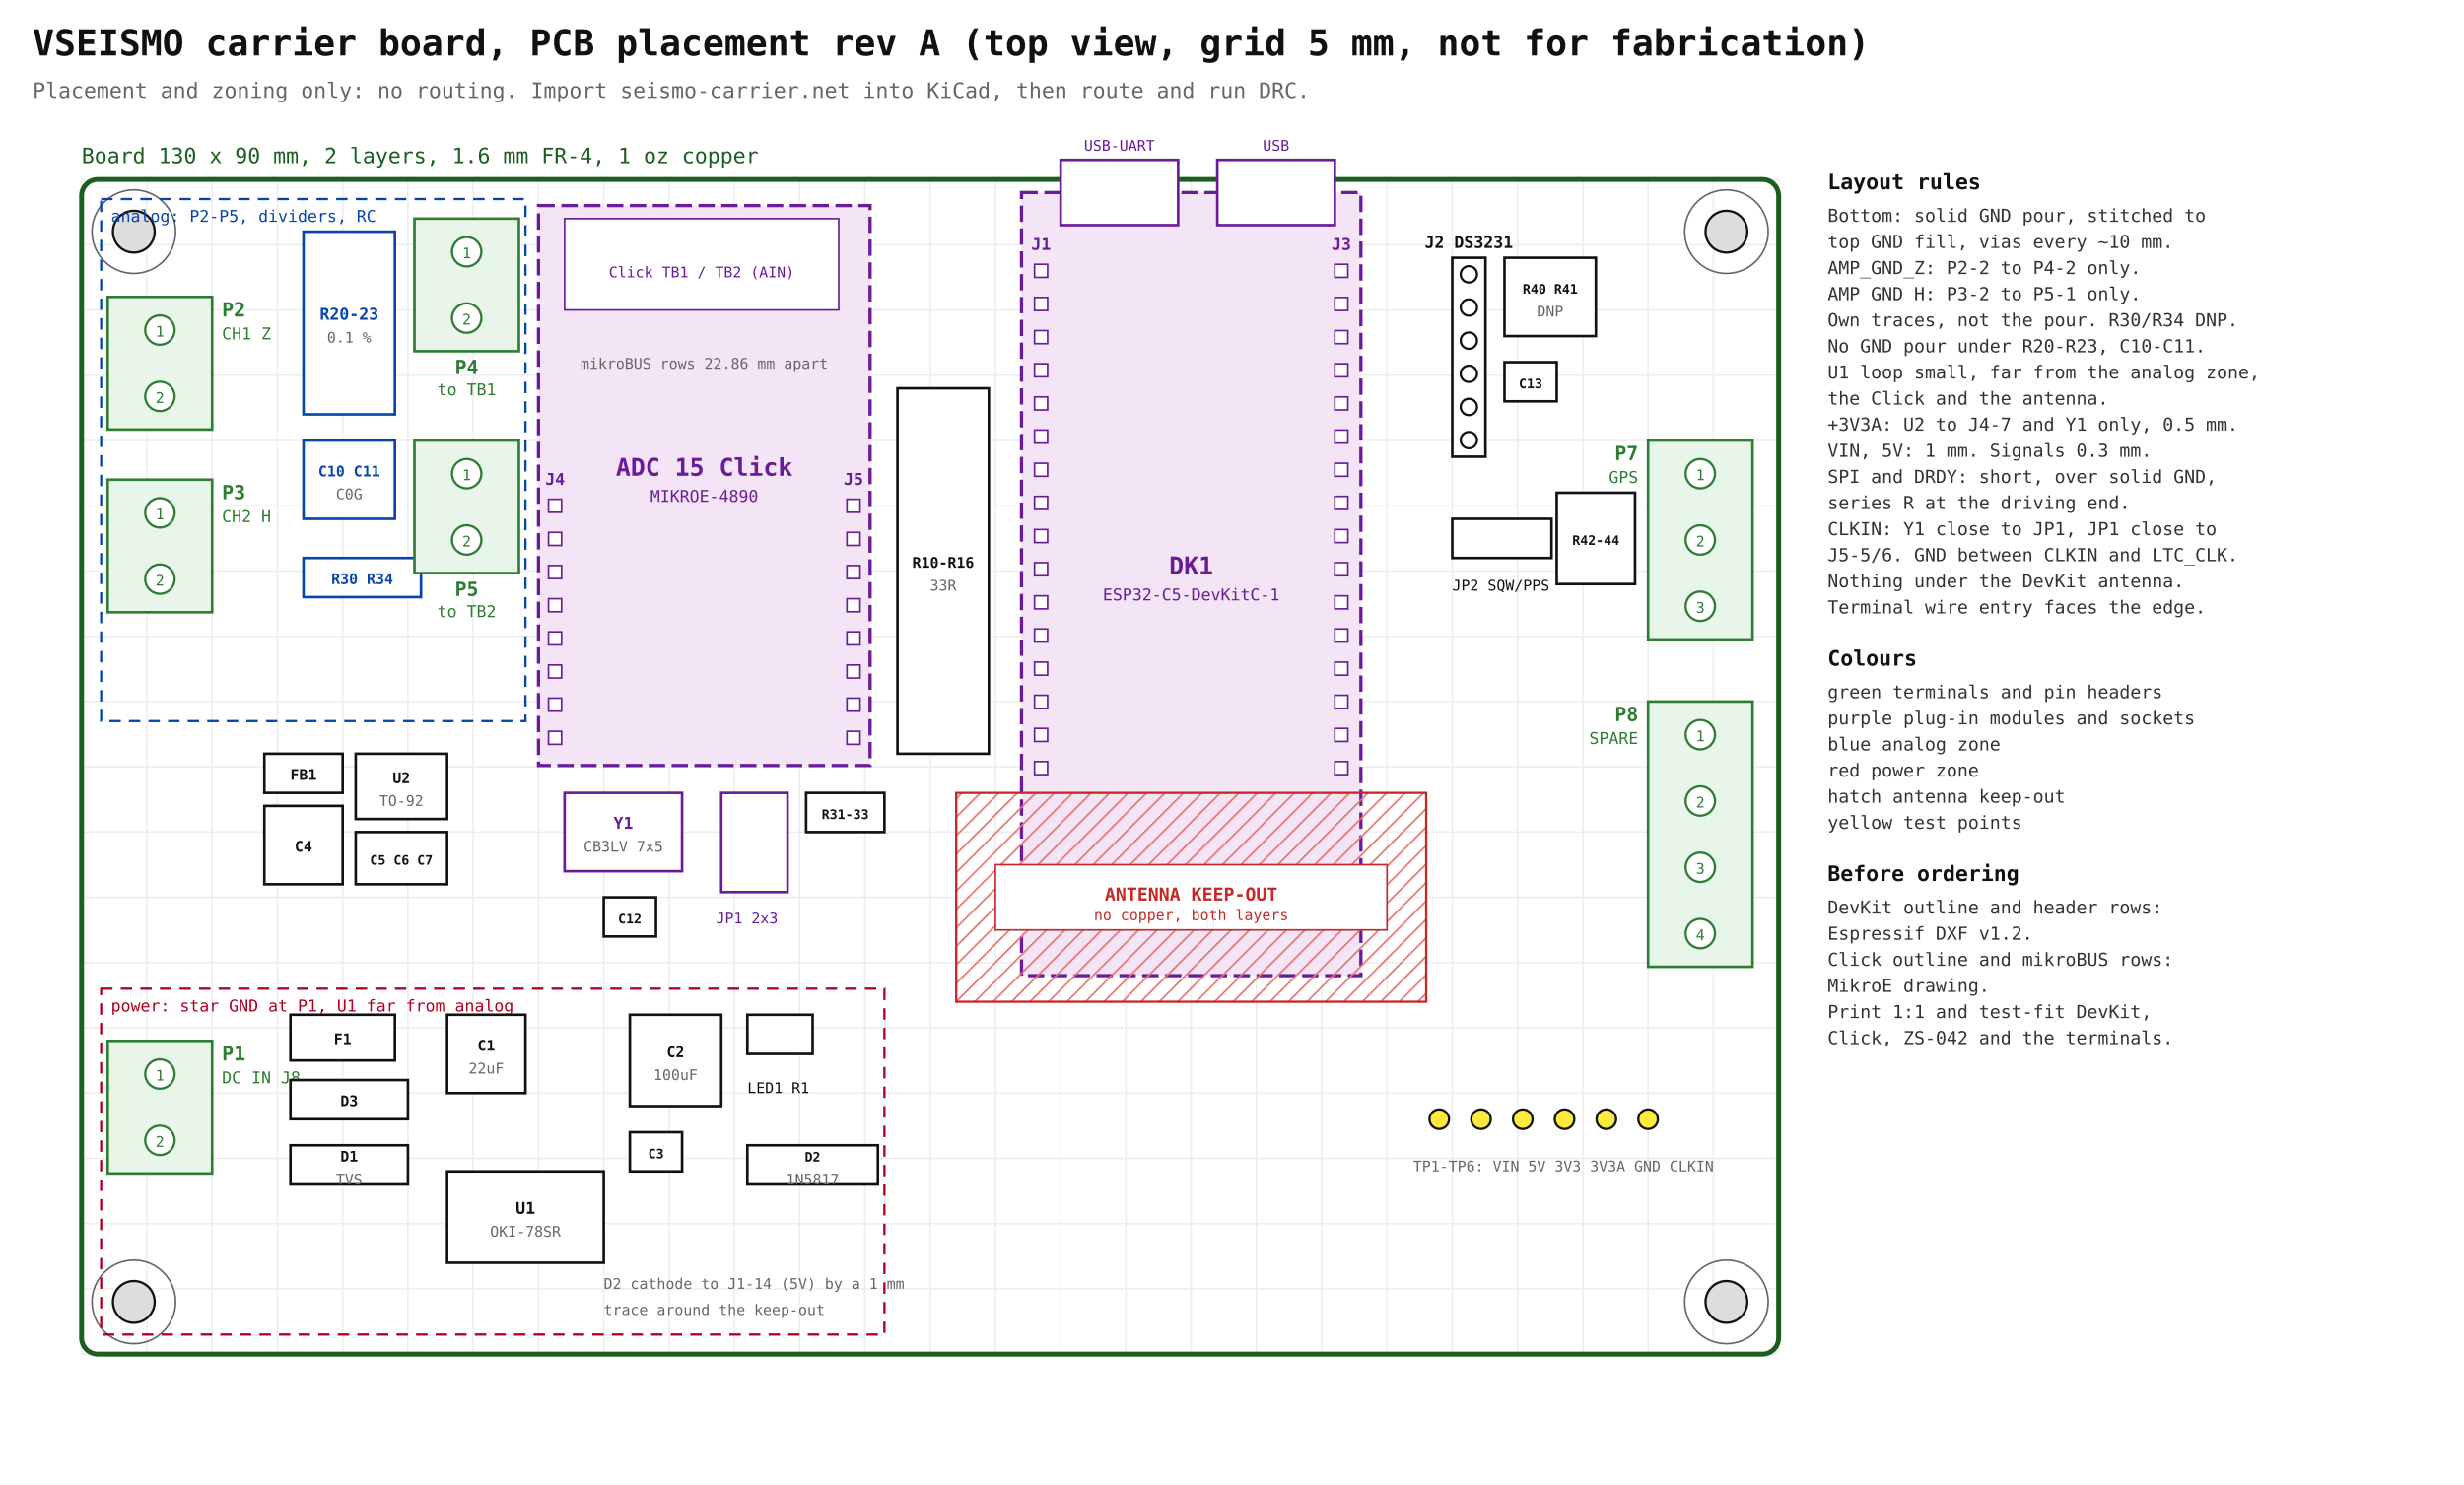
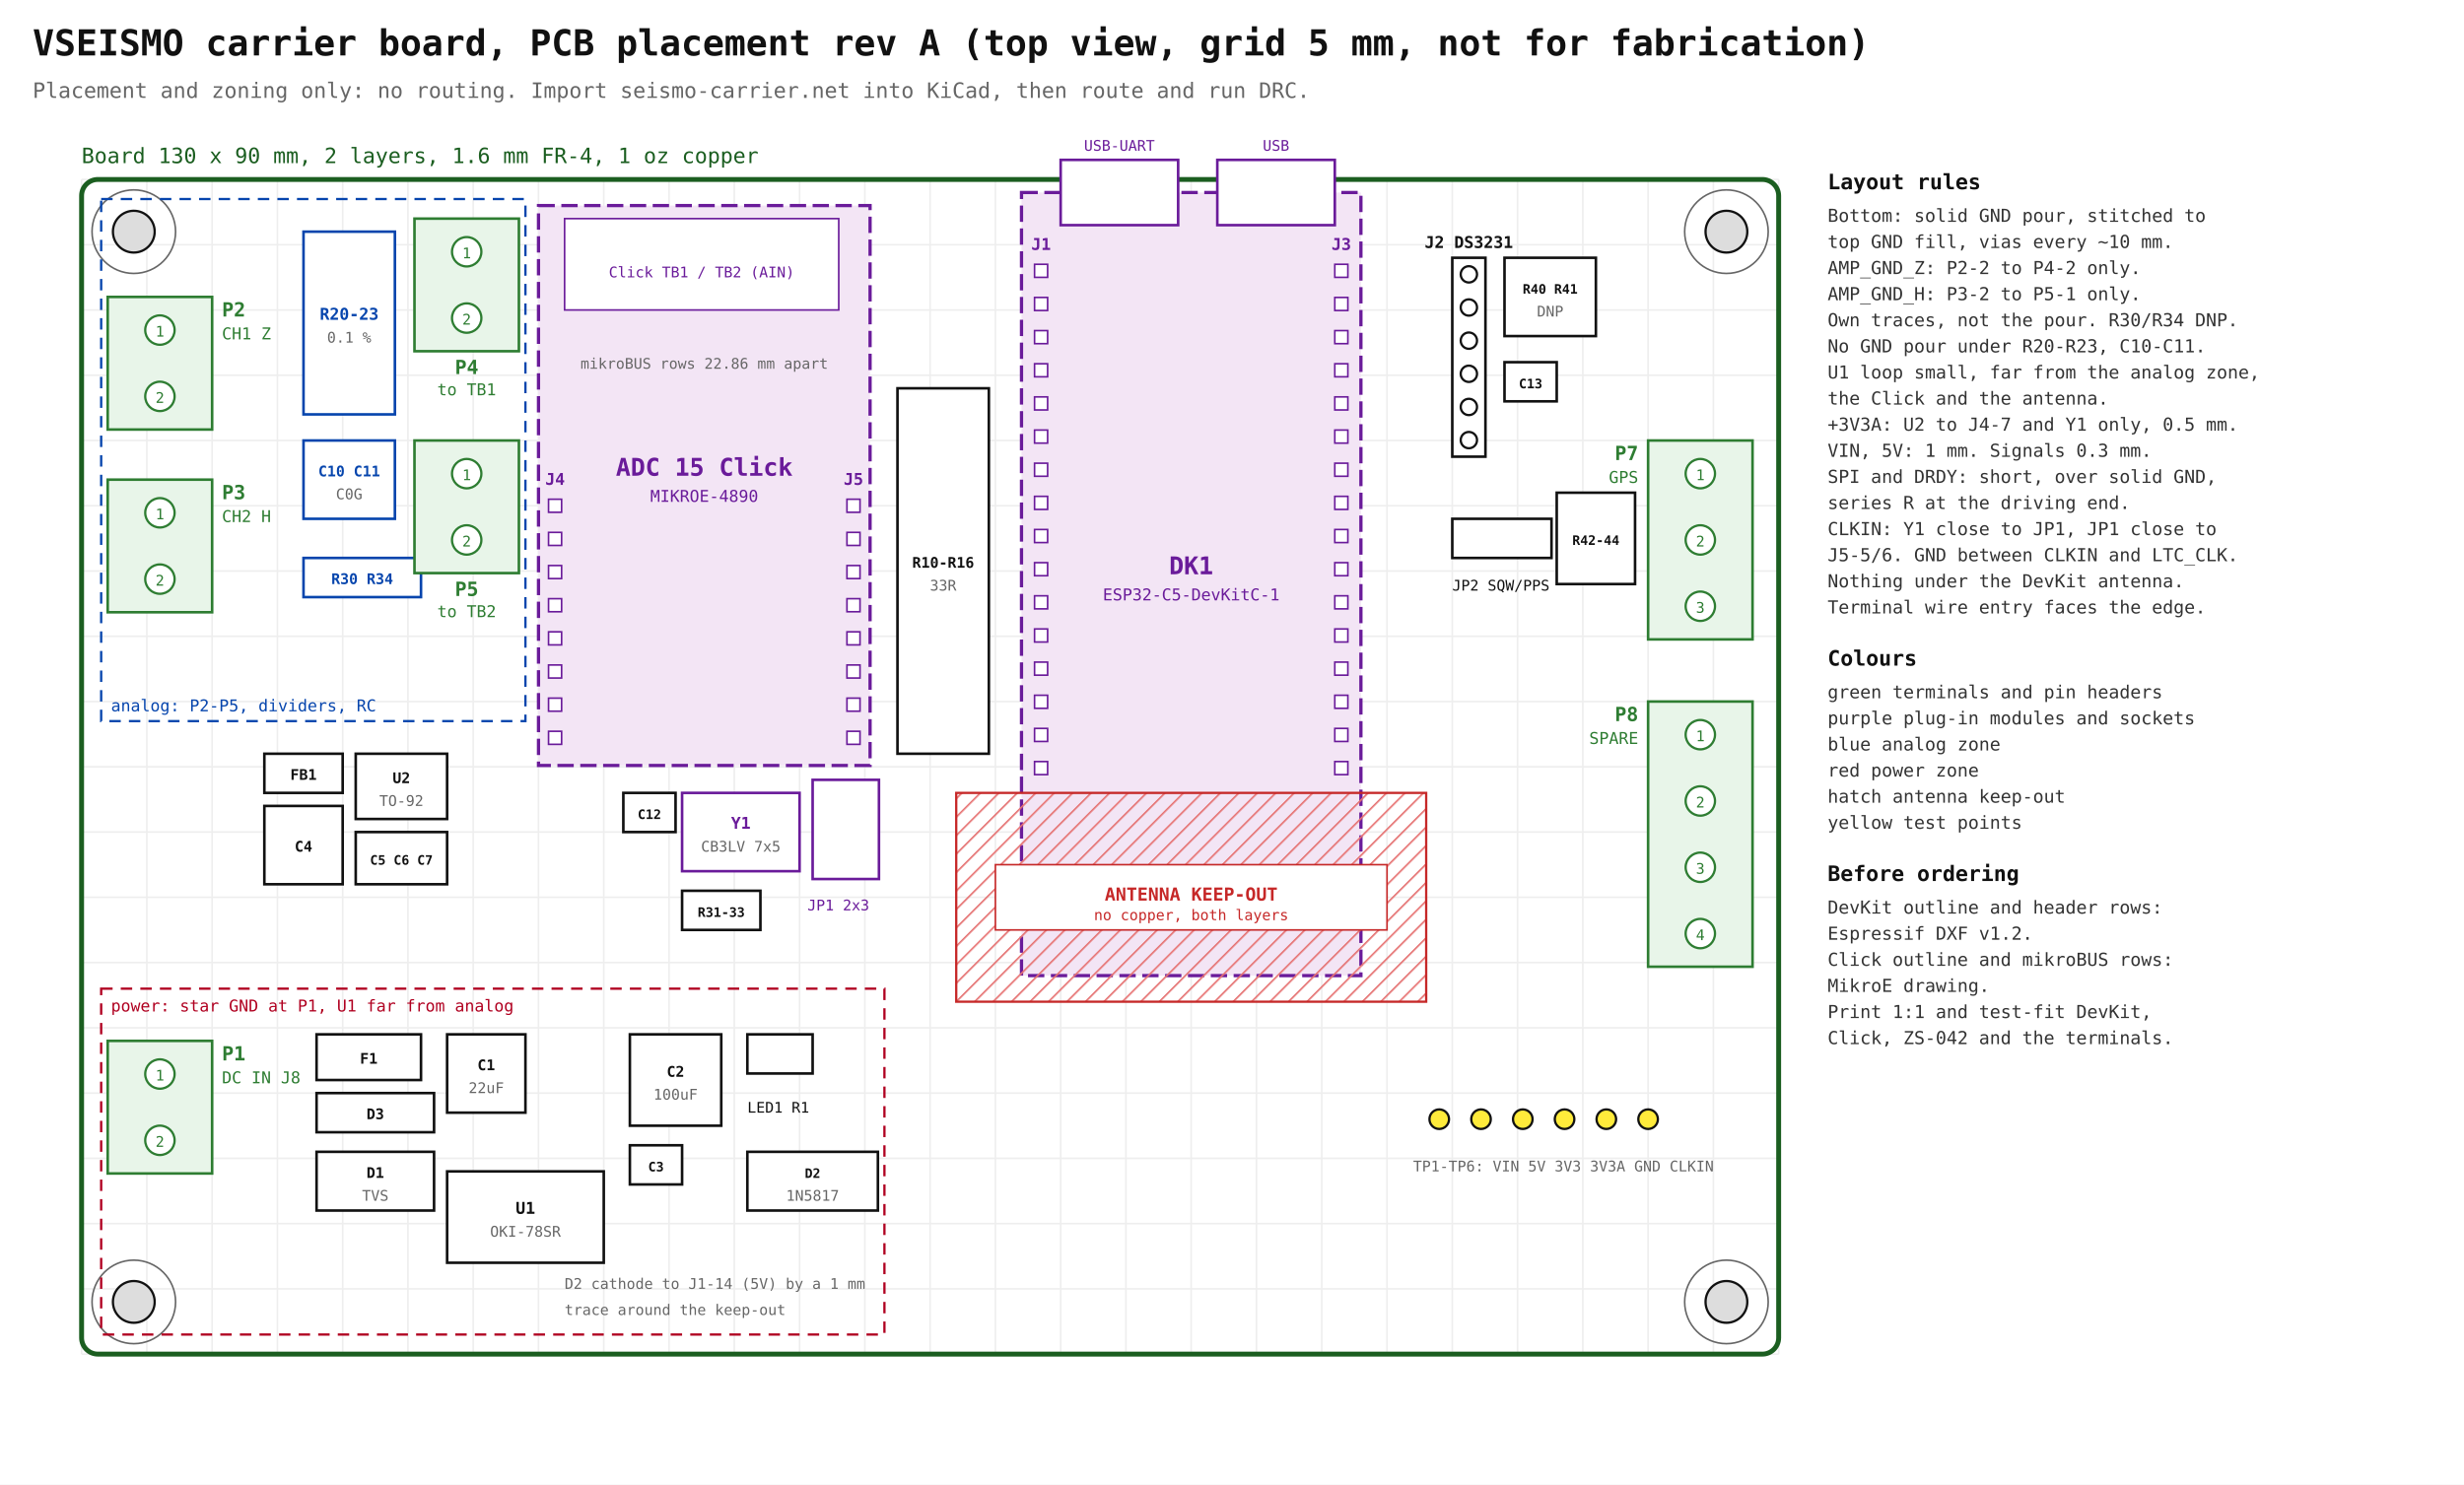
<svg xmlns="http://www.w3.org/2000/svg" width="1510" height="910" viewBox="0 0 1510 910">
  <rect x="0" y="0" width="1510" height="910" fill="#fff" />
  <defs>
    <pattern id="hatch" width="8" height="8" patternUnits="userSpaceOnUse" patternTransform="rotate(45)">
      <line x1="0" y1="0" x2="0" y2="8" stroke="#e57373" stroke-width="2" />
    </pattern>
  </defs>
  <text x="20" y="34" font-size="22" fill="#111" text-anchor="start" font-family="DejaVu Sans Mono, Consolas, monospace" font-weight="bold">VSEISMO carrier board, PCB placement rev A (top view, grid 5 mm, not for fabrication)</text>
  <text x="20" y="60" font-size="13" fill="#666" text-anchor="start" font-family="DejaVu Sans Mono, Consolas, monospace">Placement and zoning only: no routing. Import seismo-carrier.net into KiCad, then route and run DRC.</text>
  <line x1="50.0" y1="110" x2="50.0" y2="830.0" stroke="#eee" stroke-width="1" />
  <line x1="90.0" y1="110" x2="90.0" y2="830.0" stroke="#eee" stroke-width="1" />
  <line x1="130.0" y1="110" x2="130.0" y2="830.0" stroke="#eee" stroke-width="1" />
  <line x1="170.0" y1="110" x2="170.0" y2="830.0" stroke="#eee" stroke-width="1" />
  <line x1="210.0" y1="110" x2="210.0" y2="830.0" stroke="#eee" stroke-width="1" />
  <line x1="250.0" y1="110" x2="250.0" y2="830.0" stroke="#eee" stroke-width="1" />
  <line x1="290.0" y1="110" x2="290.0" y2="830.0" stroke="#eee" stroke-width="1" />
  <line x1="330.0" y1="110" x2="330.0" y2="830.0" stroke="#eee" stroke-width="1" />
  <line x1="370.0" y1="110" x2="370.0" y2="830.0" stroke="#eee" stroke-width="1" />
  <line x1="410.0" y1="110" x2="410.0" y2="830.0" stroke="#eee" stroke-width="1" />
  <line x1="450.0" y1="110" x2="450.0" y2="830.0" stroke="#eee" stroke-width="1" />
  <line x1="490.0" y1="110" x2="490.0" y2="830.0" stroke="#eee" stroke-width="1" />
  <line x1="530.0" y1="110" x2="530.0" y2="830.0" stroke="#eee" stroke-width="1" />
  <line x1="570.0" y1="110" x2="570.0" y2="830.0" stroke="#eee" stroke-width="1" />
  <line x1="610.0" y1="110" x2="610.0" y2="830.0" stroke="#eee" stroke-width="1" />
  <line x1="650.0" y1="110" x2="650.0" y2="830.0" stroke="#eee" stroke-width="1" />
  <line x1="690.0" y1="110" x2="690.0" y2="830.0" stroke="#eee" stroke-width="1" />
  <line x1="730.0" y1="110" x2="730.0" y2="830.0" stroke="#eee" stroke-width="1" />
  <line x1="770.0" y1="110" x2="770.0" y2="830.0" stroke="#eee" stroke-width="1" />
  <line x1="810.0" y1="110" x2="810.0" y2="830.0" stroke="#eee" stroke-width="1" />
  <line x1="850.0" y1="110" x2="850.0" y2="830.0" stroke="#eee" stroke-width="1" />
  <line x1="890.0" y1="110" x2="890.0" y2="830.0" stroke="#eee" stroke-width="1" />
  <line x1="930.0" y1="110" x2="930.0" y2="830.0" stroke="#eee" stroke-width="1" />
  <line x1="970.0" y1="110" x2="970.0" y2="830.0" stroke="#eee" stroke-width="1" />
  <line x1="1010.0" y1="110" x2="1010.0" y2="830.0" stroke="#eee" stroke-width="1" />
  <line x1="1050.0" y1="110" x2="1050.0" y2="830.0" stroke="#eee" stroke-width="1" />
  <line x1="1090.0" y1="110" x2="1090.0" y2="830.0" stroke="#eee" stroke-width="1" />
  <line x1="50" y1="110.0" x2="1090.0" y2="110.0" stroke="#eee" stroke-width="1" />
  <line x1="50" y1="150.0" x2="1090.0" y2="150.0" stroke="#eee" stroke-width="1" />
  <line x1="50" y1="190.0" x2="1090.0" y2="190.0" stroke="#eee" stroke-width="1" />
  <line x1="50" y1="230.0" x2="1090.0" y2="230.0" stroke="#eee" stroke-width="1" />
  <line x1="50" y1="270.0" x2="1090.0" y2="270.0" stroke="#eee" stroke-width="1" />
  <line x1="50" y1="310.0" x2="1090.0" y2="310.0" stroke="#eee" stroke-width="1" />
  <line x1="50" y1="350.0" x2="1090.0" y2="350.0" stroke="#eee" stroke-width="1" />
  <line x1="50" y1="390.0" x2="1090.0" y2="390.0" stroke="#eee" stroke-width="1" />
  <line x1="50" y1="430.0" x2="1090.0" y2="430.0" stroke="#eee" stroke-width="1" />
  <line x1="50" y1="470.0" x2="1090.0" y2="470.0" stroke="#eee" stroke-width="1" />
  <line x1="50" y1="510.0" x2="1090.0" y2="510.0" stroke="#eee" stroke-width="1" />
  <line x1="50" y1="550.0" x2="1090.0" y2="550.0" stroke="#eee" stroke-width="1" />
  <line x1="50" y1="590.0" x2="1090.0" y2="590.0" stroke="#eee" stroke-width="1" />
  <line x1="50" y1="630.0" x2="1090.0" y2="630.0" stroke="#eee" stroke-width="1" />
  <line x1="50" y1="670.0" x2="1090.0" y2="670.0" stroke="#eee" stroke-width="1" />
  <line x1="50" y1="710.0" x2="1090.0" y2="710.0" stroke="#eee" stroke-width="1" />
  <line x1="50" y1="750.0" x2="1090.0" y2="750.0" stroke="#eee" stroke-width="1" />
  <line x1="50" y1="790.0" x2="1090.0" y2="790.0" stroke="#eee" stroke-width="1" />
  <line x1="50" y1="830.0" x2="1090.0" y2="830.0" stroke="#eee" stroke-width="1" />
  <rect x="50" y="110" width="1040.0" height="720.0" rx="10" stroke="#1b5e20" stroke-width="3" fill="none" />
  <text x="50" y="100" font-size="13" fill="#1b5e20" text-anchor="start" font-family="DejaVu Sans Mono, Consolas, monospace">Board 130 x 90 mm, 2 layers, 1.6 mm FR-4, 1 oz copper</text>
  <circle cx="82.0" cy="142.0" r="12.8" stroke="#111" stroke-width="1.4" fill="#ddd" />
  <circle cx="82.0" cy="142.0" r="25.6" stroke="#666" stroke-width="1" fill="none" />
  <circle cx="1058.0" cy="142.0" r="12.8" stroke="#111" stroke-width="1.4" fill="#ddd" />
  <circle cx="1058.0" cy="142.0" r="25.6" stroke="#666" stroke-width="1" fill="none" />
  <circle cx="82.0" cy="798.0" r="12.8" stroke="#111" stroke-width="1.4" fill="#ddd" />
  <circle cx="82.0" cy="798.0" r="25.6" stroke="#666" stroke-width="1" fill="none" />
  <circle cx="1058.0" cy="798.0" r="12.8" stroke="#111" stroke-width="1.4" fill="#ddd" />
  <circle cx="1058.0" cy="798.0" r="25.6" stroke="#666" stroke-width="1" fill="none" />
  <rect x="62.0" y="122.0" width="260.0" height="320.0" rx="0" stroke="#0645ad" stroke-width="1.4" fill="none" stroke-dasharray="7 5" />
-   <text x="68.0" y="136.0" font-size="10" fill="#0645ad" text-anchor="start" font-family="DejaVu Sans Mono, Consolas, monospace">analog: P2-P5, dividers, RC</text>
+   <text x="68.0" y="436.0" font-size="10" fill="#0645ad" text-anchor="start" font-family="DejaVu Sans Mono, Consolas, monospace">analog: P2-P5, dividers, RC</text>
  <rect x="62.0" y="606.0" width="480.0" height="212.0" rx="0" stroke="#b00020" stroke-width="1.4" fill="none" stroke-dasharray="7 5" />
  <text x="68.0" y="620.0" font-size="10" fill="#b00020" text-anchor="start" font-family="DejaVu Sans Mono, Consolas, monospace">power: star GND at P1, U1 far from analog</text>
  <rect x="66.0" y="182.0" width="64.0" height="81.28" rx="0" stroke="#2e7d32" stroke-width="1.6" fill="#e8f5e9" />
  <circle cx="98.0" cy="202.32" r="9" stroke="#2e7d32" stroke-width="1.4" fill="#fff" />
  <text x="98.0" y="206.32" font-size="9" fill="#2e7d32" text-anchor="middle" font-family="DejaVu Sans Mono, Consolas, monospace">1</text>
  <circle cx="98.0" cy="242.96" r="9" stroke="#2e7d32" stroke-width="1.4" fill="#fff" />
  <text x="98.0" y="246.96" font-size="9" fill="#2e7d32" text-anchor="middle" font-family="DejaVu Sans Mono, Consolas, monospace">2</text>
  <text x="136.0" y="194.0" font-size="12" fill="#2e7d32" text-anchor="start" font-family="DejaVu Sans Mono, Consolas, monospace" font-weight="bold">P2</text>
  <text x="136.0" y="208.0" font-size="10" fill="#2e7d32" text-anchor="start" font-family="DejaVu Sans Mono, Consolas, monospace">CH1 Z</text>
  <rect x="66.0" y="294.0" width="64.0" height="81.28" rx="0" stroke="#2e7d32" stroke-width="1.6" fill="#e8f5e9" />
  <circle cx="98.0" cy="314.32" r="9" stroke="#2e7d32" stroke-width="1.4" fill="#fff" />
  <text x="98.0" y="318.32" font-size="9" fill="#2e7d32" text-anchor="middle" font-family="DejaVu Sans Mono, Consolas, monospace">1</text>
  <circle cx="98.0" cy="354.96" r="9" stroke="#2e7d32" stroke-width="1.4" fill="#fff" />
  <text x="98.0" y="358.96" font-size="9" fill="#2e7d32" text-anchor="middle" font-family="DejaVu Sans Mono, Consolas, monospace">2</text>
  <text x="136.0" y="306.0" font-size="12" fill="#2e7d32" text-anchor="start" font-family="DejaVu Sans Mono, Consolas, monospace" font-weight="bold">P3</text>
  <text x="136.0" y="320.0" font-size="10" fill="#2e7d32" text-anchor="start" font-family="DejaVu Sans Mono, Consolas, monospace">CH2 H</text>
  <rect x="186.0" y="142.0" width="56.0" height="112.0" rx="0" stroke="#0645ad" stroke-width="1.6" fill="#fff" />
  <text x="214.0" y="196.0" font-size="10" fill="#0645ad" text-anchor="middle" font-family="DejaVu Sans Mono, Consolas, monospace" font-weight="bold">R20-23</text>
  <text x="214.0" y="210.0" font-size="9" fill="#666" text-anchor="middle" font-family="DejaVu Sans Mono, Consolas, monospace">0.1 %</text>
  <rect x="186.0" y="270.0" width="56.0" height="48.0" rx="0" stroke="#0645ad" stroke-width="1.6" fill="#fff" />
  <text x="214.0" y="292.0" font-size="9" fill="#0645ad" text-anchor="middle" font-family="DejaVu Sans Mono, Consolas, monospace" font-weight="bold">C10 C11</text>
  <text x="214.0" y="306.0" font-size="9" fill="#666" text-anchor="middle" font-family="DejaVu Sans Mono, Consolas, monospace">C0G</text>
  <rect x="186.0" y="342.0" width="72.0" height="24.0" rx="0" stroke="#0645ad" stroke-width="1.6" fill="#fff" />
  <text x="222.0" y="358.0" font-size="9" fill="#0645ad" text-anchor="middle" font-family="DejaVu Sans Mono, Consolas, monospace" font-weight="bold">R30 R34</text>
  <rect x="254.0" y="134.0" width="64.0" height="81.28" rx="0" stroke="#2e7d32" stroke-width="1.6" fill="#e8f5e9" />
  <circle cx="286.0" cy="154.32" r="9" stroke="#2e7d32" stroke-width="1.4" fill="#fff" />
  <text x="286.0" y="158.32" font-size="9" fill="#2e7d32" text-anchor="middle" font-family="DejaVu Sans Mono, Consolas, monospace">1</text>
  <circle cx="286.0" cy="194.96" r="9" stroke="#2e7d32" stroke-width="1.4" fill="#fff" />
  <text x="286.0" y="198.96" font-size="9" fill="#2e7d32" text-anchor="middle" font-family="DejaVu Sans Mono, Consolas, monospace">2</text>
  <text x="286.0" y="229.28" font-size="12" fill="#2e7d32" text-anchor="middle" font-family="DejaVu Sans Mono, Consolas, monospace" font-weight="bold">P4</text>
  <text x="286.0" y="242.28" font-size="10" fill="#2e7d32" text-anchor="middle" font-family="DejaVu Sans Mono, Consolas, monospace">to TB1</text>
  <rect x="254.0" y="270.0" width="64.0" height="81.28" rx="0" stroke="#2e7d32" stroke-width="1.6" fill="#e8f5e9" />
  <circle cx="286.0" cy="290.32" r="9" stroke="#2e7d32" stroke-width="1.4" fill="#fff" />
  <text x="286.0" y="294.32" font-size="9" fill="#2e7d32" text-anchor="middle" font-family="DejaVu Sans Mono, Consolas, monospace">1</text>
  <circle cx="286.0" cy="330.96" r="9" stroke="#2e7d32" stroke-width="1.4" fill="#fff" />
  <text x="286.0" y="334.96" font-size="9" fill="#2e7d32" text-anchor="middle" font-family="DejaVu Sans Mono, Consolas, monospace">2</text>
  <text x="286.0" y="365.28" font-size="12" fill="#2e7d32" text-anchor="middle" font-family="DejaVu Sans Mono, Consolas, monospace" font-weight="bold">P5</text>
  <text x="286.0" y="378.28" font-size="10" fill="#2e7d32" text-anchor="middle" font-family="DejaVu Sans Mono, Consolas, monospace">to TB2</text>
  <rect x="330.0" y="126.0" width="203.2" height="343.2" rx="0" stroke="#6a1b9a" stroke-width="2" fill="#f3e5f5" stroke-dasharray="10 4" />
  <text x="431.6" y="291.6" font-size="15" fill="#6a1b9a" text-anchor="middle" font-family="DejaVu Sans Mono, Consolas, monospace" font-weight="bold">ADC 15 Click</text>
  <text x="431.6" y="307.6" font-size="10" fill="#6a1b9a" text-anchor="middle" font-family="DejaVu Sans Mono, Consolas, monospace">MIKROE-4890</text>
  <rect x="346.0" y="134.0" width="168.0" height="56.0" rx="0" stroke="#6a1b9a" stroke-width="1" fill="#fff" />
  <text x="430.0" y="170.0" font-size="9" fill="#6a1b9a" text-anchor="middle" font-family="DejaVu Sans Mono, Consolas, monospace">Click TB1 / TB2 (AIN)</text>
  <rect x="336.16" y="306.0" width="8" height="8" rx="0" stroke="#6a1b9a" stroke-width="1" fill="#fff" />
  <rect x="336.16" y="326.32" width="8" height="8" rx="0" stroke="#6a1b9a" stroke-width="1" fill="#fff" />
  <rect x="336.16" y="346.64" width="8" height="8" rx="0" stroke="#6a1b9a" stroke-width="1" fill="#fff" />
  <rect x="336.16" y="366.96" width="8" height="8" rx="0" stroke="#6a1b9a" stroke-width="1" fill="#fff" />
  <rect x="336.16" y="387.28" width="8" height="8" rx="0" stroke="#6a1b9a" stroke-width="1" fill="#fff" />
  <rect x="336.16" y="407.6" width="8" height="8" rx="0" stroke="#6a1b9a" stroke-width="1" fill="#fff" />
  <rect x="336.16" y="427.92" width="8" height="8" rx="0" stroke="#6a1b9a" stroke-width="1" fill="#fff" />
  <rect x="336.16" y="448.24" width="8" height="8" rx="0" stroke="#6a1b9a" stroke-width="1" fill="#fff" />
  <text x="340.16" y="297.2" font-size="10" fill="#6a1b9a" text-anchor="middle" font-family="DejaVu Sans Mono, Consolas, monospace" font-weight="bold">J4</text>
  <rect x="519.04" y="306.0" width="8" height="8" rx="0" stroke="#6a1b9a" stroke-width="1" fill="#fff" />
  <rect x="519.04" y="326.32" width="8" height="8" rx="0" stroke="#6a1b9a" stroke-width="1" fill="#fff" />
  <rect x="519.04" y="346.64" width="8" height="8" rx="0" stroke="#6a1b9a" stroke-width="1" fill="#fff" />
  <rect x="519.04" y="366.96" width="8" height="8" rx="0" stroke="#6a1b9a" stroke-width="1" fill="#fff" />
  <rect x="519.04" y="387.28" width="8" height="8" rx="0" stroke="#6a1b9a" stroke-width="1" fill="#fff" />
  <rect x="519.04" y="407.6" width="8" height="8" rx="0" stroke="#6a1b9a" stroke-width="1" fill="#fff" />
  <rect x="519.04" y="427.92" width="8" height="8" rx="0" stroke="#6a1b9a" stroke-width="1" fill="#fff" />
  <rect x="519.04" y="448.24" width="8" height="8" rx="0" stroke="#6a1b9a" stroke-width="1" fill="#fff" />
  <text x="523.04" y="297.2" font-size="10" fill="#6a1b9a" text-anchor="middle" font-family="DejaVu Sans Mono, Consolas, monospace" font-weight="bold">J5</text>
  <text x="431.6" y="226.0" font-size="9" fill="#666" text-anchor="middle" font-family="DejaVu Sans Mono, Consolas, monospace">mikroBUS rows 22.86 mm apart</text>
-   <rect x="346.0" y="486.0" width="72.0" height="48.0" rx="0" stroke="#6a1b9a" stroke-width="1.6" fill="#fff" />
-   <text x="382.0" y="508.0" font-size="10" fill="#6a1b9a" text-anchor="middle" font-family="DejaVu Sans Mono, Consolas, monospace" font-weight="bold">Y1</text>
-   <text x="382.0" y="522.0" font-size="9" fill="#666" text-anchor="middle" font-family="DejaVu Sans Mono, Consolas, monospace">CB3LV 7x5</text>
-   <rect x="442.0" y="486.0" width="40.64" height="60.8" rx="0" stroke="#6a1b9a" stroke-width="1.6" fill="#fff" />
-   <text x="462.32" y="520.4" font-size="11" fill="#6a1b9a" text-anchor="middle" font-family="DejaVu Sans Mono, Consolas, monospace" font-weight="bold" />
-   <text x="438.8" y="566.0" font-size="9" fill="#6a1b9a" text-anchor="start" font-family="DejaVu Sans Mono, Consolas, monospace">JP1 2x3</text>
-   <rect x="494.0" y="486.0" width="48.0" height="24.0" rx="0" stroke="#111" stroke-width="1.6" fill="#fff" />
-   <text x="518.0" y="502.0" font-size="8" fill="#111" text-anchor="middle" font-family="DejaVu Sans Mono, Consolas, monospace" font-weight="bold">R31-33</text>
-   <rect x="370.0" y="550.0" width="32.0" height="24.0" rx="0" stroke="#111" stroke-width="1.6" fill="#fff" />
-   <text x="386.0" y="566.0" font-size="8" fill="#111" text-anchor="middle" font-family="DejaVu Sans Mono, Consolas, monospace" font-weight="bold">C12</text>
+   <rect x="418.0" y="486.0" width="72.0" height="48.0" rx="0" stroke="#6a1b9a" stroke-width="1.6" fill="#fff" />
+   <text x="454.0" y="508.0" font-size="10" fill="#6a1b9a" text-anchor="middle" font-family="DejaVu Sans Mono, Consolas, monospace" font-weight="bold">Y1</text>
+   <text x="454.0" y="522.0" font-size="9" fill="#666" text-anchor="middle" font-family="DejaVu Sans Mono, Consolas, monospace">CB3LV 7x5</text>
+   <rect x="498.0" y="478.0" width="40.64" height="60.8" rx="0" stroke="#6a1b9a" stroke-width="1.6" fill="#fff" />
+   <text x="518.32" y="512.4" font-size="11" fill="#6a1b9a" text-anchor="middle" font-family="DejaVu Sans Mono, Consolas, monospace" font-weight="bold" />
+   <text x="494.8" y="558.0" font-size="9" fill="#6a1b9a" text-anchor="start" font-family="DejaVu Sans Mono, Consolas, monospace">JP1 2x3</text>
+   <rect x="418.0" y="546.0" width="48.0" height="24.0" rx="0" stroke="#111" stroke-width="1.6" fill="#fff" />
+   <text x="442.0" y="562.0" font-size="8" fill="#111" text-anchor="middle" font-family="DejaVu Sans Mono, Consolas, monospace" font-weight="bold">R31-33</text>
+   <rect x="382.0" y="486.0" width="32.0" height="24.0" rx="0" stroke="#111" stroke-width="1.6" fill="#fff" />
+   <text x="398.0" y="502.0" font-size="8" fill="#111" text-anchor="middle" font-family="DejaVu Sans Mono, Consolas, monospace" font-weight="bold">C12</text>
  <rect x="162.0" y="462.0" width="48.0" height="24.0" rx="0" stroke="#111" stroke-width="1.6" fill="#fff" />
  <text x="186.0" y="478.0" font-size="9" fill="#111" text-anchor="middle" font-family="DejaVu Sans Mono, Consolas, monospace" font-weight="bold">FB1</text>
  <rect x="162.0" y="494.0" width="48.0" height="48.0" rx="0" stroke="#111" stroke-width="1.6" fill="#fff" />
  <text x="186.0" y="522.0" font-size="9" fill="#111" text-anchor="middle" font-family="DejaVu Sans Mono, Consolas, monospace" font-weight="bold">C4</text>
  <rect x="218.0" y="462.0" width="56.0" height="40.0" rx="0" stroke="#111" stroke-width="1.6" fill="#fff" />
  <text x="246.0" y="480.0" font-size="9" fill="#111" text-anchor="middle" font-family="DejaVu Sans Mono, Consolas, monospace" font-weight="bold">U2</text>
  <text x="246.0" y="494.0" font-size="9" fill="#666" text-anchor="middle" font-family="DejaVu Sans Mono, Consolas, monospace">TO-92</text>
  <rect x="218.0" y="510.0" width="56.0" height="32.0" rx="0" stroke="#111" stroke-width="1.6" fill="#fff" />
  <text x="246.0" y="530.0" font-size="8" fill="#111" text-anchor="middle" font-family="DejaVu Sans Mono, Consolas, monospace" font-weight="bold">C5 C6 C7</text>
  <rect x="550.0" y="238.0" width="56.0" height="224.0" rx="0" stroke="#111" stroke-width="1.6" fill="#fff" />
  <text x="578.0" y="348.0" font-size="9" fill="#111" text-anchor="middle" font-family="DejaVu Sans Mono, Consolas, monospace" font-weight="bold">R10-R16</text>
  <text x="578.0" y="362.0" font-size="9" fill="#666" text-anchor="middle" font-family="DejaVu Sans Mono, Consolas, monospace">33R</text>
  <rect x="626.0" y="118.0" width="208.0" height="480.0" rx="0" stroke="#6a1b9a" stroke-width="2" fill="#f3e5f5" stroke-dasharray="10 4" />
  <text x="730.0" y="352.0" font-size="15" fill="#6a1b9a" text-anchor="middle" font-family="DejaVu Sans Mono, Consolas, monospace" font-weight="bold">DK1</text>
  <text x="730.0" y="368.0" font-size="10" fill="#6a1b9a" text-anchor="middle" font-family="DejaVu Sans Mono, Consolas, monospace">ESP32-C5-DevKitC-1</text>
  <rect x="650.0" y="98.0" width="72.0" height="40.0" rx="0" stroke="#6a1b9a" stroke-width="1.6" fill="#fff" />
  <text x="686.0" y="92.4" font-size="9" fill="#6a1b9a" text-anchor="middle" font-family="DejaVu Sans Mono, Consolas, monospace">USB-UART</text>
  <rect x="746.0" y="98.0" width="72.0" height="40.0" rx="0" stroke="#6a1b9a" stroke-width="1.6" fill="#fff" />
  <text x="782.0" y="92.4" font-size="9" fill="#6a1b9a" text-anchor="middle" font-family="DejaVu Sans Mono, Consolas, monospace">USB</text>
  <rect x="634.0" y="162.0" width="8" height="8" rx="0" stroke="#6a1b9a" stroke-width="1" fill="#fff" />
  <rect x="634.0" y="182.32" width="8" height="8" rx="0" stroke="#6a1b9a" stroke-width="1" fill="#fff" />
  <rect x="634.0" y="202.64" width="8" height="8" rx="0" stroke="#6a1b9a" stroke-width="1" fill="#fff" />
  <rect x="634.0" y="222.96" width="8" height="8" rx="0" stroke="#6a1b9a" stroke-width="1" fill="#fff" />
  <rect x="634.0" y="243.28" width="8" height="8" rx="0" stroke="#6a1b9a" stroke-width="1" fill="#fff" />
  <rect x="634.0" y="263.6" width="8" height="8" rx="0" stroke="#6a1b9a" stroke-width="1" fill="#fff" />
  <rect x="634.0" y="283.92" width="8" height="8" rx="0" stroke="#6a1b9a" stroke-width="1" fill="#fff" />
  <rect x="634.0" y="304.24" width="8" height="8" rx="0" stroke="#6a1b9a" stroke-width="1" fill="#fff" />
  <rect x="634.0" y="324.56" width="8" height="8" rx="0" stroke="#6a1b9a" stroke-width="1" fill="#fff" />
  <rect x="634.0" y="344.88" width="8" height="8" rx="0" stroke="#6a1b9a" stroke-width="1" fill="#fff" />
  <rect x="634.0" y="365.2" width="8" height="8" rx="0" stroke="#6a1b9a" stroke-width="1" fill="#fff" />
  <rect x="634.0" y="385.52" width="8" height="8" rx="0" stroke="#6a1b9a" stroke-width="1" fill="#fff" />
  <rect x="634.0" y="405.84" width="8" height="8" rx="0" stroke="#6a1b9a" stroke-width="1" fill="#fff" />
  <rect x="634.0" y="426.16" width="8" height="8" rx="0" stroke="#6a1b9a" stroke-width="1" fill="#fff" />
  <rect x="634.0" y="446.48" width="8" height="8" rx="0" stroke="#6a1b9a" stroke-width="1" fill="#fff" />
  <rect x="634.0" y="466.8" width="8" height="8" rx="0" stroke="#6a1b9a" stroke-width="1" fill="#fff" />
  <text x="638.0" y="153.2" font-size="10" fill="#6a1b9a" text-anchor="middle" font-family="DejaVu Sans Mono, Consolas, monospace" font-weight="bold">J1</text>
  <rect x="818.0" y="162.0" width="8" height="8" rx="0" stroke="#6a1b9a" stroke-width="1" fill="#fff" />
  <rect x="818.0" y="182.32" width="8" height="8" rx="0" stroke="#6a1b9a" stroke-width="1" fill="#fff" />
  <rect x="818.0" y="202.64" width="8" height="8" rx="0" stroke="#6a1b9a" stroke-width="1" fill="#fff" />
  <rect x="818.0" y="222.96" width="8" height="8" rx="0" stroke="#6a1b9a" stroke-width="1" fill="#fff" />
  <rect x="818.0" y="243.28" width="8" height="8" rx="0" stroke="#6a1b9a" stroke-width="1" fill="#fff" />
  <rect x="818.0" y="263.6" width="8" height="8" rx="0" stroke="#6a1b9a" stroke-width="1" fill="#fff" />
  <rect x="818.0" y="283.92" width="8" height="8" rx="0" stroke="#6a1b9a" stroke-width="1" fill="#fff" />
  <rect x="818.0" y="304.24" width="8" height="8" rx="0" stroke="#6a1b9a" stroke-width="1" fill="#fff" />
  <rect x="818.0" y="324.56" width="8" height="8" rx="0" stroke="#6a1b9a" stroke-width="1" fill="#fff" />
  <rect x="818.0" y="344.88" width="8" height="8" rx="0" stroke="#6a1b9a" stroke-width="1" fill="#fff" />
  <rect x="818.0" y="365.2" width="8" height="8" rx="0" stroke="#6a1b9a" stroke-width="1" fill="#fff" />
  <rect x="818.0" y="385.52" width="8" height="8" rx="0" stroke="#6a1b9a" stroke-width="1" fill="#fff" />
  <rect x="818.0" y="405.84" width="8" height="8" rx="0" stroke="#6a1b9a" stroke-width="1" fill="#fff" />
  <rect x="818.0" y="426.16" width="8" height="8" rx="0" stroke="#6a1b9a" stroke-width="1" fill="#fff" />
  <rect x="818.0" y="446.48" width="8" height="8" rx="0" stroke="#6a1b9a" stroke-width="1" fill="#fff" />
  <rect x="818.0" y="466.8" width="8" height="8" rx="0" stroke="#6a1b9a" stroke-width="1" fill="#fff" />
  <text x="822.0" y="153.2" font-size="10" fill="#6a1b9a" text-anchor="middle" font-family="DejaVu Sans Mono, Consolas, monospace" font-weight="bold">J3</text>
  <rect x="586.0" y="486.0" width="288.0" height="128.0" rx="0" stroke="#c62828" stroke-width="1.4" fill="url(#hatch)" />
  <rect x="610.0" y="530.0" width="240.0" height="40.0" rx="0" stroke="#c62828" stroke-width="1" fill="#fff" />
  <text x="730.0" y="552.0" font-size="11" fill="#c62828" text-anchor="middle" font-family="DejaVu Sans Mono, Consolas, monospace" font-weight="bold">ANTENNA KEEP-OUT</text>
  <text x="730.0" y="564.0" font-size="9" fill="#c62828" text-anchor="middle" font-family="DejaVu Sans Mono, Consolas, monospace">no copper, both layers</text>
  <rect x="890.0" y="158.0" width="20.32" height="121.92" rx="0" stroke="#111" stroke-width="1.6" fill="#fff" />
  <circle cx="900.16" cy="168.16" r="5" stroke="#111" stroke-width="1.4" fill="none" />
  <circle cx="900.16" cy="188.48" r="5" stroke="#111" stroke-width="1.4" fill="none" />
  <circle cx="900.16" cy="208.8" r="5" stroke="#111" stroke-width="1.4" fill="none" />
  <circle cx="900.16" cy="229.12" r="5" stroke="#111" stroke-width="1.4" fill="none" />
  <circle cx="900.16" cy="249.44" r="5" stroke="#111" stroke-width="1.4" fill="none" />
  <circle cx="900.16" cy="269.76" r="5" stroke="#111" stroke-width="1.4" fill="none" />
  <text x="900.16" y="152.0" font-size="10" fill="#111" text-anchor="middle" font-family="DejaVu Sans Mono, Consolas, monospace" font-weight="bold">J2 DS3231</text>
  <rect x="922.0" y="158.0" width="56.0" height="48.0" rx="0" stroke="#111" stroke-width="1.6" fill="#fff" />
  <text x="950.0" y="180.0" font-size="8" fill="#111" text-anchor="middle" font-family="DejaVu Sans Mono, Consolas, monospace" font-weight="bold">R40 R41</text>
  <text x="950.0" y="194.0" font-size="9" fill="#666" text-anchor="middle" font-family="DejaVu Sans Mono, Consolas, monospace">DNP</text>
  <rect x="922.0" y="222.0" width="32.0" height="24.0" rx="0" stroke="#111" stroke-width="1.6" fill="#fff" />
  <text x="938.0" y="238.0" font-size="8" fill="#111" text-anchor="middle" font-family="DejaVu Sans Mono, Consolas, monospace" font-weight="bold">C13</text>
  <rect x="890.0" y="318.0" width="60.8" height="24.0" rx="0" stroke="#111" stroke-width="1.6" fill="#fff" />
  <text x="920.4" y="334.0" font-size="11" fill="#111" text-anchor="middle" font-family="DejaVu Sans Mono, Consolas, monospace" font-weight="bold" />
  <text x="890.0" y="362.0" font-size="9" fill="#111" text-anchor="start" font-family="DejaVu Sans Mono, Consolas, monospace">JP2 SQW/PPS</text>
  <rect x="954.0" y="302.0" width="48.0" height="56.0" rx="0" stroke="#111" stroke-width="1.6" fill="#fff" />
  <text x="978.0" y="334.0" font-size="8" fill="#111" text-anchor="middle" font-family="DejaVu Sans Mono, Consolas, monospace" font-weight="bold">R42-44</text>
  <rect x="1010.0" y="270.0" width="64.0" height="121.92" rx="0" stroke="#2e7d32" stroke-width="1.6" fill="#e8f5e9" />
  <circle cx="1042.0" cy="290.32" r="9" stroke="#2e7d32" stroke-width="1.4" fill="#fff" />
  <text x="1042.0" y="294.32" font-size="9" fill="#2e7d32" text-anchor="middle" font-family="DejaVu Sans Mono, Consolas, monospace">1</text>
  <circle cx="1042.0" cy="330.96" r="9" stroke="#2e7d32" stroke-width="1.4" fill="#fff" />
  <text x="1042.0" y="334.96" font-size="9" fill="#2e7d32" text-anchor="middle" font-family="DejaVu Sans Mono, Consolas, monospace">2</text>
  <circle cx="1042.0" cy="371.6" r="9" stroke="#2e7d32" stroke-width="1.4" fill="#fff" />
  <text x="1042.0" y="375.6" font-size="9" fill="#2e7d32" text-anchor="middle" font-family="DejaVu Sans Mono, Consolas, monospace">3</text>
  <text x="1004.0" y="282.0" font-size="12" fill="#2e7d32" text-anchor="end" font-family="DejaVu Sans Mono, Consolas, monospace" font-weight="bold">P7</text>
  <text x="1004.0" y="296.0" font-size="10" fill="#2e7d32" text-anchor="end" font-family="DejaVu Sans Mono, Consolas, monospace">GPS</text>
  <rect x="1010.0" y="430.0" width="64.0" height="162.56" rx="0" stroke="#2e7d32" stroke-width="1.6" fill="#e8f5e9" />
  <circle cx="1042.0" cy="450.32" r="9" stroke="#2e7d32" stroke-width="1.4" fill="#fff" />
  <text x="1042.0" y="454.32" font-size="9" fill="#2e7d32" text-anchor="middle" font-family="DejaVu Sans Mono, Consolas, monospace">1</text>
  <circle cx="1042.0" cy="490.96" r="9" stroke="#2e7d32" stroke-width="1.4" fill="#fff" />
  <text x="1042.0" y="494.96" font-size="9" fill="#2e7d32" text-anchor="middle" font-family="DejaVu Sans Mono, Consolas, monospace">2</text>
  <circle cx="1042.0" cy="531.6" r="9" stroke="#2e7d32" stroke-width="1.4" fill="#fff" />
  <text x="1042.0" y="535.6" font-size="9" fill="#2e7d32" text-anchor="middle" font-family="DejaVu Sans Mono, Consolas, monospace">3</text>
  <circle cx="1042.0" cy="572.24" r="9" stroke="#2e7d32" stroke-width="1.4" fill="#fff" />
  <text x="1042.0" y="576.24" font-size="9" fill="#2e7d32" text-anchor="middle" font-family="DejaVu Sans Mono, Consolas, monospace">4</text>
  <text x="1004.0" y="442.0" font-size="12" fill="#2e7d32" text-anchor="end" font-family="DejaVu Sans Mono, Consolas, monospace" font-weight="bold">P8</text>
  <text x="1004.0" y="456.0" font-size="10" fill="#2e7d32" text-anchor="end" font-family="DejaVu Sans Mono, Consolas, monospace">SPARE</text>
  <rect x="66.0" y="638.0" width="64.0" height="81.28" rx="0" stroke="#2e7d32" stroke-width="1.6" fill="#e8f5e9" />
  <circle cx="98.0" cy="658.32" r="9" stroke="#2e7d32" stroke-width="1.4" fill="#fff" />
  <text x="98.0" y="662.32" font-size="9" fill="#2e7d32" text-anchor="middle" font-family="DejaVu Sans Mono, Consolas, monospace">1</text>
  <circle cx="98.0" cy="698.96" r="9" stroke="#2e7d32" stroke-width="1.4" fill="#fff" />
  <text x="98.0" y="702.96" font-size="9" fill="#2e7d32" text-anchor="middle" font-family="DejaVu Sans Mono, Consolas, monospace">2</text>
  <text x="136.0" y="650.0" font-size="12" fill="#2e7d32" text-anchor="start" font-family="DejaVu Sans Mono, Consolas, monospace" font-weight="bold">P1</text>
  <text x="136.0" y="664.0" font-size="10" fill="#2e7d32" text-anchor="start" font-family="DejaVu Sans Mono, Consolas, monospace">DC IN J8</text>
-   <rect x="178.0" y="622.0" width="64.0" height="28.0" rx="0" stroke="#111" stroke-width="1.6" fill="#fff" />
-   <text x="210.0" y="640.0" font-size="9" fill="#111" text-anchor="middle" font-family="DejaVu Sans Mono, Consolas, monospace" font-weight="bold">F1</text>
-   <rect x="178.0" y="662.0" width="72.0" height="24.0" rx="0" stroke="#111" stroke-width="1.6" fill="#fff" />
-   <text x="214.0" y="678.0" font-size="9" fill="#111" text-anchor="middle" font-family="DejaVu Sans Mono, Consolas, monospace" font-weight="bold">D3</text>
-   <rect x="178.0" y="702.0" width="72.0" height="24.0" rx="0" stroke="#111" stroke-width="1.6" fill="#fff" />
-   <text x="214.0" y="712.0" font-size="9" fill="#111" text-anchor="middle" font-family="DejaVu Sans Mono, Consolas, monospace" font-weight="bold">D1</text>
-   <text x="214.0" y="726.0" font-size="9" fill="#666" text-anchor="middle" font-family="DejaVu Sans Mono, Consolas, monospace">TVS</text>
-   <rect x="274.0" y="622.0" width="48.0" height="48.0" rx="0" stroke="#111" stroke-width="1.6" fill="#fff" />
-   <text x="298.0" y="644.0" font-size="9" fill="#111" text-anchor="middle" font-family="DejaVu Sans Mono, Consolas, monospace" font-weight="bold">C1</text>
-   <text x="298.0" y="658.0" font-size="9" fill="#666" text-anchor="middle" font-family="DejaVu Sans Mono, Consolas, monospace">22uF</text>
+   <rect x="194.0" y="634.0" width="64.0" height="28.0" rx="0" stroke="#111" stroke-width="1.6" fill="#fff" />
+   <text x="226.0" y="652.0" font-size="9" fill="#111" text-anchor="middle" font-family="DejaVu Sans Mono, Consolas, monospace" font-weight="bold">F1</text>
+   <rect x="194.0" y="670.0" width="72.0" height="24.0" rx="0" stroke="#111" stroke-width="1.6" fill="#fff" />
+   <text x="230.0" y="686.0" font-size="9" fill="#111" text-anchor="middle" font-family="DejaVu Sans Mono, Consolas, monospace" font-weight="bold">D3</text>
+   <rect x="194.0" y="706.0" width="72.0" height="36.0" rx="0" stroke="#111" stroke-width="1.6" fill="#fff" />
+   <text x="230.0" y="722.0" font-size="9" fill="#111" text-anchor="middle" font-family="DejaVu Sans Mono, Consolas, monospace" font-weight="bold">D1</text>
+   <text x="230.0" y="736.0" font-size="9" fill="#666" text-anchor="middle" font-family="DejaVu Sans Mono, Consolas, monospace">TVS</text>
+   <rect x="274.0" y="634.0" width="48.0" height="48.0" rx="0" stroke="#111" stroke-width="1.6" fill="#fff" />
+   <text x="298.0" y="656.0" font-size="9" fill="#111" text-anchor="middle" font-family="DejaVu Sans Mono, Consolas, monospace" font-weight="bold">C1</text>
+   <text x="298.0" y="670.0" font-size="9" fill="#666" text-anchor="middle" font-family="DejaVu Sans Mono, Consolas, monospace">22uF</text>
  <rect x="274.0" y="718.0" width="96.0" height="56.0" rx="0" stroke="#111" stroke-width="1.6" fill="#fff" />
  <text x="322.0" y="744.0" font-size="10" fill="#111" text-anchor="middle" font-family="DejaVu Sans Mono, Consolas, monospace" font-weight="bold">U1</text>
  <text x="322.0" y="758.0" font-size="9" fill="#666" text-anchor="middle" font-family="DejaVu Sans Mono, Consolas, monospace">OKI-78SR</text>
-   <rect x="386.0" y="622.0" width="56.0" height="56.0" rx="0" stroke="#111" stroke-width="1.6" fill="#fff" />
-   <text x="414.0" y="648.0" font-size="9" fill="#111" text-anchor="middle" font-family="DejaVu Sans Mono, Consolas, monospace" font-weight="bold">C2</text>
-   <text x="414.0" y="662.0" font-size="9" fill="#666" text-anchor="middle" font-family="DejaVu Sans Mono, Consolas, monospace">100uF</text>
-   <rect x="386.0" y="694.0" width="32.0" height="24.0" rx="0" stroke="#111" stroke-width="1.6" fill="#fff" />
-   <text x="402.0" y="710.0" font-size="8" fill="#111" text-anchor="middle" font-family="DejaVu Sans Mono, Consolas, monospace" font-weight="bold">C3</text>
-   <rect x="458.0" y="622.0" width="40.0" height="24.0" rx="0" stroke="#111" stroke-width="1.6" fill="#fff" />
-   <text x="478.0" y="638.0" font-size="11" fill="#111" text-anchor="middle" font-family="DejaVu Sans Mono, Consolas, monospace" font-weight="bold" />
-   <text x="458.0" y="670.0" font-size="9" fill="#111" text-anchor="start" font-family="DejaVu Sans Mono, Consolas, monospace">LED1 R1</text>
-   <rect x="458.0" y="702.0" width="80.0" height="24.0" rx="0" stroke="#111" stroke-width="1.6" fill="#fff" />
-   <text x="498.0" y="712.0" font-size="8" fill="#111" text-anchor="middle" font-family="DejaVu Sans Mono, Consolas, monospace" font-weight="bold">D2</text>
-   <text x="498.0" y="726.0" font-size="9" fill="#666" text-anchor="middle" font-family="DejaVu Sans Mono, Consolas, monospace">1N5817</text>
-   <text x="370.0" y="790.0" font-size="9" fill="#666" text-anchor="start" font-family="DejaVu Sans Mono, Consolas, monospace">D2 cathode to J1-14 (5V) by a 1 mm</text>
-   <text x="370.0" y="806.0" font-size="9" fill="#666" text-anchor="start" font-family="DejaVu Sans Mono, Consolas, monospace">trace around the keep-out</text>
+   <rect x="386.0" y="634.0" width="56.0" height="56.0" rx="0" stroke="#111" stroke-width="1.6" fill="#fff" />
+   <text x="414.0" y="660.0" font-size="9" fill="#111" text-anchor="middle" font-family="DejaVu Sans Mono, Consolas, monospace" font-weight="bold">C2</text>
+   <text x="414.0" y="674.0" font-size="9" fill="#666" text-anchor="middle" font-family="DejaVu Sans Mono, Consolas, monospace">100uF</text>
+   <rect x="386.0" y="702.0" width="32.0" height="24.0" rx="0" stroke="#111" stroke-width="1.6" fill="#fff" />
+   <text x="402.0" y="718.0" font-size="8" fill="#111" text-anchor="middle" font-family="DejaVu Sans Mono, Consolas, monospace" font-weight="bold">C3</text>
+   <rect x="458.0" y="634.0" width="40.0" height="24.0" rx="0" stroke="#111" stroke-width="1.6" fill="#fff" />
+   <text x="478.0" y="650.0" font-size="11" fill="#111" text-anchor="middle" font-family="DejaVu Sans Mono, Consolas, monospace" font-weight="bold" />
+   <text x="458.0" y="682.0" font-size="9" fill="#111" text-anchor="start" font-family="DejaVu Sans Mono, Consolas, monospace">LED1 R1</text>
+   <rect x="458.0" y="706.0" width="80.0" height="36.0" rx="0" stroke="#111" stroke-width="1.6" fill="#fff" />
+   <text x="498.0" y="722.0" font-size="8" fill="#111" text-anchor="middle" font-family="DejaVu Sans Mono, Consolas, monospace" font-weight="bold">D2</text>
+   <text x="498.0" y="736.0" font-size="9" fill="#666" text-anchor="middle" font-family="DejaVu Sans Mono, Consolas, monospace">1N5817</text>
+   <text x="346.0" y="790.0" font-size="9" fill="#666" text-anchor="start" font-family="DejaVu Sans Mono, Consolas, monospace">D2 cathode to J1-14 (5V) by a 1 mm</text>
+   <text x="346.0" y="806.0" font-size="9" fill="#666" text-anchor="start" font-family="DejaVu Sans Mono, Consolas, monospace">trace around the keep-out</text>
  <circle cx="882.0" cy="686.0" r="6" stroke="#111" stroke-width="1.4" fill="#ffeb3b" />
  <circle cx="907.6" cy="686.0" r="6" stroke="#111" stroke-width="1.4" fill="#ffeb3b" />
  <circle cx="933.2" cy="686.0" r="6" stroke="#111" stroke-width="1.4" fill="#ffeb3b" />
  <circle cx="958.8" cy="686.0" r="6" stroke="#111" stroke-width="1.4" fill="#ffeb3b" />
  <circle cx="984.4" cy="686.0" r="6" stroke="#111" stroke-width="1.4" fill="#ffeb3b" />
  <circle cx="1010.0" cy="686.0" r="6" stroke="#111" stroke-width="1.4" fill="#ffeb3b" />
  <text x="866.0" y="718.0" font-size="9" fill="#666" text-anchor="start" font-family="DejaVu Sans Mono, Consolas, monospace">TP1-TP6: VIN 5V 3V3 3V3A GND CLKIN</text>
  <text x="1120.0" y="116" font-size="13" fill="#111" text-anchor="start" font-family="DejaVu Sans Mono, Consolas, monospace" font-weight="bold">Layout rules</text>
  <text x="1120.0" y="136" font-size="11" fill="#333" text-anchor="start" font-family="DejaVu Sans Mono, Consolas, monospace">Bottom: solid GND pour, stitched to</text>
  <text x="1120.0" y="152" font-size="11" fill="#333" text-anchor="start" font-family="DejaVu Sans Mono, Consolas, monospace">  top GND fill, vias every ~10 mm.</text>
  <text x="1120.0" y="168" font-size="11" fill="#333" text-anchor="start" font-family="DejaVu Sans Mono, Consolas, monospace">AMP_GND_Z: P2-2 to P4-2 only.</text>
  <text x="1120.0" y="184" font-size="11" fill="#333" text-anchor="start" font-family="DejaVu Sans Mono, Consolas, monospace">AMP_GND_H: P3-2 to P5-1 only.</text>
  <text x="1120.0" y="200" font-size="11" fill="#333" text-anchor="start" font-family="DejaVu Sans Mono, Consolas, monospace">  Own traces, not the pour. R30/R34 DNP.</text>
  <text x="1120.0" y="216" font-size="11" fill="#333" text-anchor="start" font-family="DejaVu Sans Mono, Consolas, monospace">No GND pour under R20-R23, C10-C11.</text>
  <text x="1120.0" y="232" font-size="11" fill="#333" text-anchor="start" font-family="DejaVu Sans Mono, Consolas, monospace">U1 loop small, far from the analog zone,</text>
  <text x="1120.0" y="248" font-size="11" fill="#333" text-anchor="start" font-family="DejaVu Sans Mono, Consolas, monospace">  the Click and the antenna.</text>
  <text x="1120.0" y="264" font-size="11" fill="#333" text-anchor="start" font-family="DejaVu Sans Mono, Consolas, monospace">+3V3A: U2 to J4-7 and Y1 only, 0.5 mm.</text>
  <text x="1120.0" y="280" font-size="11" fill="#333" text-anchor="start" font-family="DejaVu Sans Mono, Consolas, monospace">VIN, 5V: 1 mm. Signals 0.3 mm.</text>
  <text x="1120.0" y="296" font-size="11" fill="#333" text-anchor="start" font-family="DejaVu Sans Mono, Consolas, monospace">SPI and DRDY: short, over solid GND,</text>
  <text x="1120.0" y="312" font-size="11" fill="#333" text-anchor="start" font-family="DejaVu Sans Mono, Consolas, monospace">  series R at the driving end.</text>
  <text x="1120.0" y="328" font-size="11" fill="#333" text-anchor="start" font-family="DejaVu Sans Mono, Consolas, monospace">CLKIN: Y1 close to JP1, JP1 close to</text>
  <text x="1120.0" y="344" font-size="11" fill="#333" text-anchor="start" font-family="DejaVu Sans Mono, Consolas, monospace">  J5-5/6. GND between CLKIN and LTC_CLK.</text>
  <text x="1120.0" y="360" font-size="11" fill="#333" text-anchor="start" font-family="DejaVu Sans Mono, Consolas, monospace">Nothing under the DevKit antenna.</text>
  <text x="1120.0" y="376" font-size="11" fill="#333" text-anchor="start" font-family="DejaVu Sans Mono, Consolas, monospace">Terminal wire entry faces the edge.</text>
  <text x="1120.0" y="392" font-size="11" fill="#333" text-anchor="start" font-family="DejaVu Sans Mono, Consolas, monospace" />
  <text x="1120.0" y="408" font-size="13" fill="#111" text-anchor="start" font-family="DejaVu Sans Mono, Consolas, monospace" font-weight="bold">Colours</text>
  <text x="1120.0" y="428" font-size="11" fill="#333" text-anchor="start" font-family="DejaVu Sans Mono, Consolas, monospace">green   terminals and pin headers</text>
  <text x="1120.0" y="444" font-size="11" fill="#333" text-anchor="start" font-family="DejaVu Sans Mono, Consolas, monospace">purple  plug-in modules and sockets</text>
  <text x="1120.0" y="460" font-size="11" fill="#333" text-anchor="start" font-family="DejaVu Sans Mono, Consolas, monospace">blue    analog zone</text>
  <text x="1120.0" y="476" font-size="11" fill="#333" text-anchor="start" font-family="DejaVu Sans Mono, Consolas, monospace">red     power zone</text>
  <text x="1120.0" y="492" font-size="11" fill="#333" text-anchor="start" font-family="DejaVu Sans Mono, Consolas, monospace">hatch   antenna keep-out</text>
  <text x="1120.0" y="508" font-size="11" fill="#333" text-anchor="start" font-family="DejaVu Sans Mono, Consolas, monospace">yellow  test points</text>
  <text x="1120.0" y="524" font-size="11" fill="#333" text-anchor="start" font-family="DejaVu Sans Mono, Consolas, monospace" />
  <text x="1120.0" y="540" font-size="13" fill="#111" text-anchor="start" font-family="DejaVu Sans Mono, Consolas, monospace" font-weight="bold">Before ordering</text>
  <text x="1120.0" y="560" font-size="11" fill="#333" text-anchor="start" font-family="DejaVu Sans Mono, Consolas, monospace">DevKit outline and header rows:</text>
  <text x="1120.0" y="576" font-size="11" fill="#333" text-anchor="start" font-family="DejaVu Sans Mono, Consolas, monospace">  Espressif DXF v1.2.</text>
  <text x="1120.0" y="592" font-size="11" fill="#333" text-anchor="start" font-family="DejaVu Sans Mono, Consolas, monospace">Click outline and mikroBUS rows:</text>
  <text x="1120.0" y="608" font-size="11" fill="#333" text-anchor="start" font-family="DejaVu Sans Mono, Consolas, monospace">  MikroE drawing.</text>
  <text x="1120.0" y="624" font-size="11" fill="#333" text-anchor="start" font-family="DejaVu Sans Mono, Consolas, monospace">Print 1:1 and test-fit DevKit,</text>
  <text x="1120.0" y="640" font-size="11" fill="#333" text-anchor="start" font-family="DejaVu Sans Mono, Consolas, monospace">  Click, ZS-042 and the terminals.</text>
</svg>
